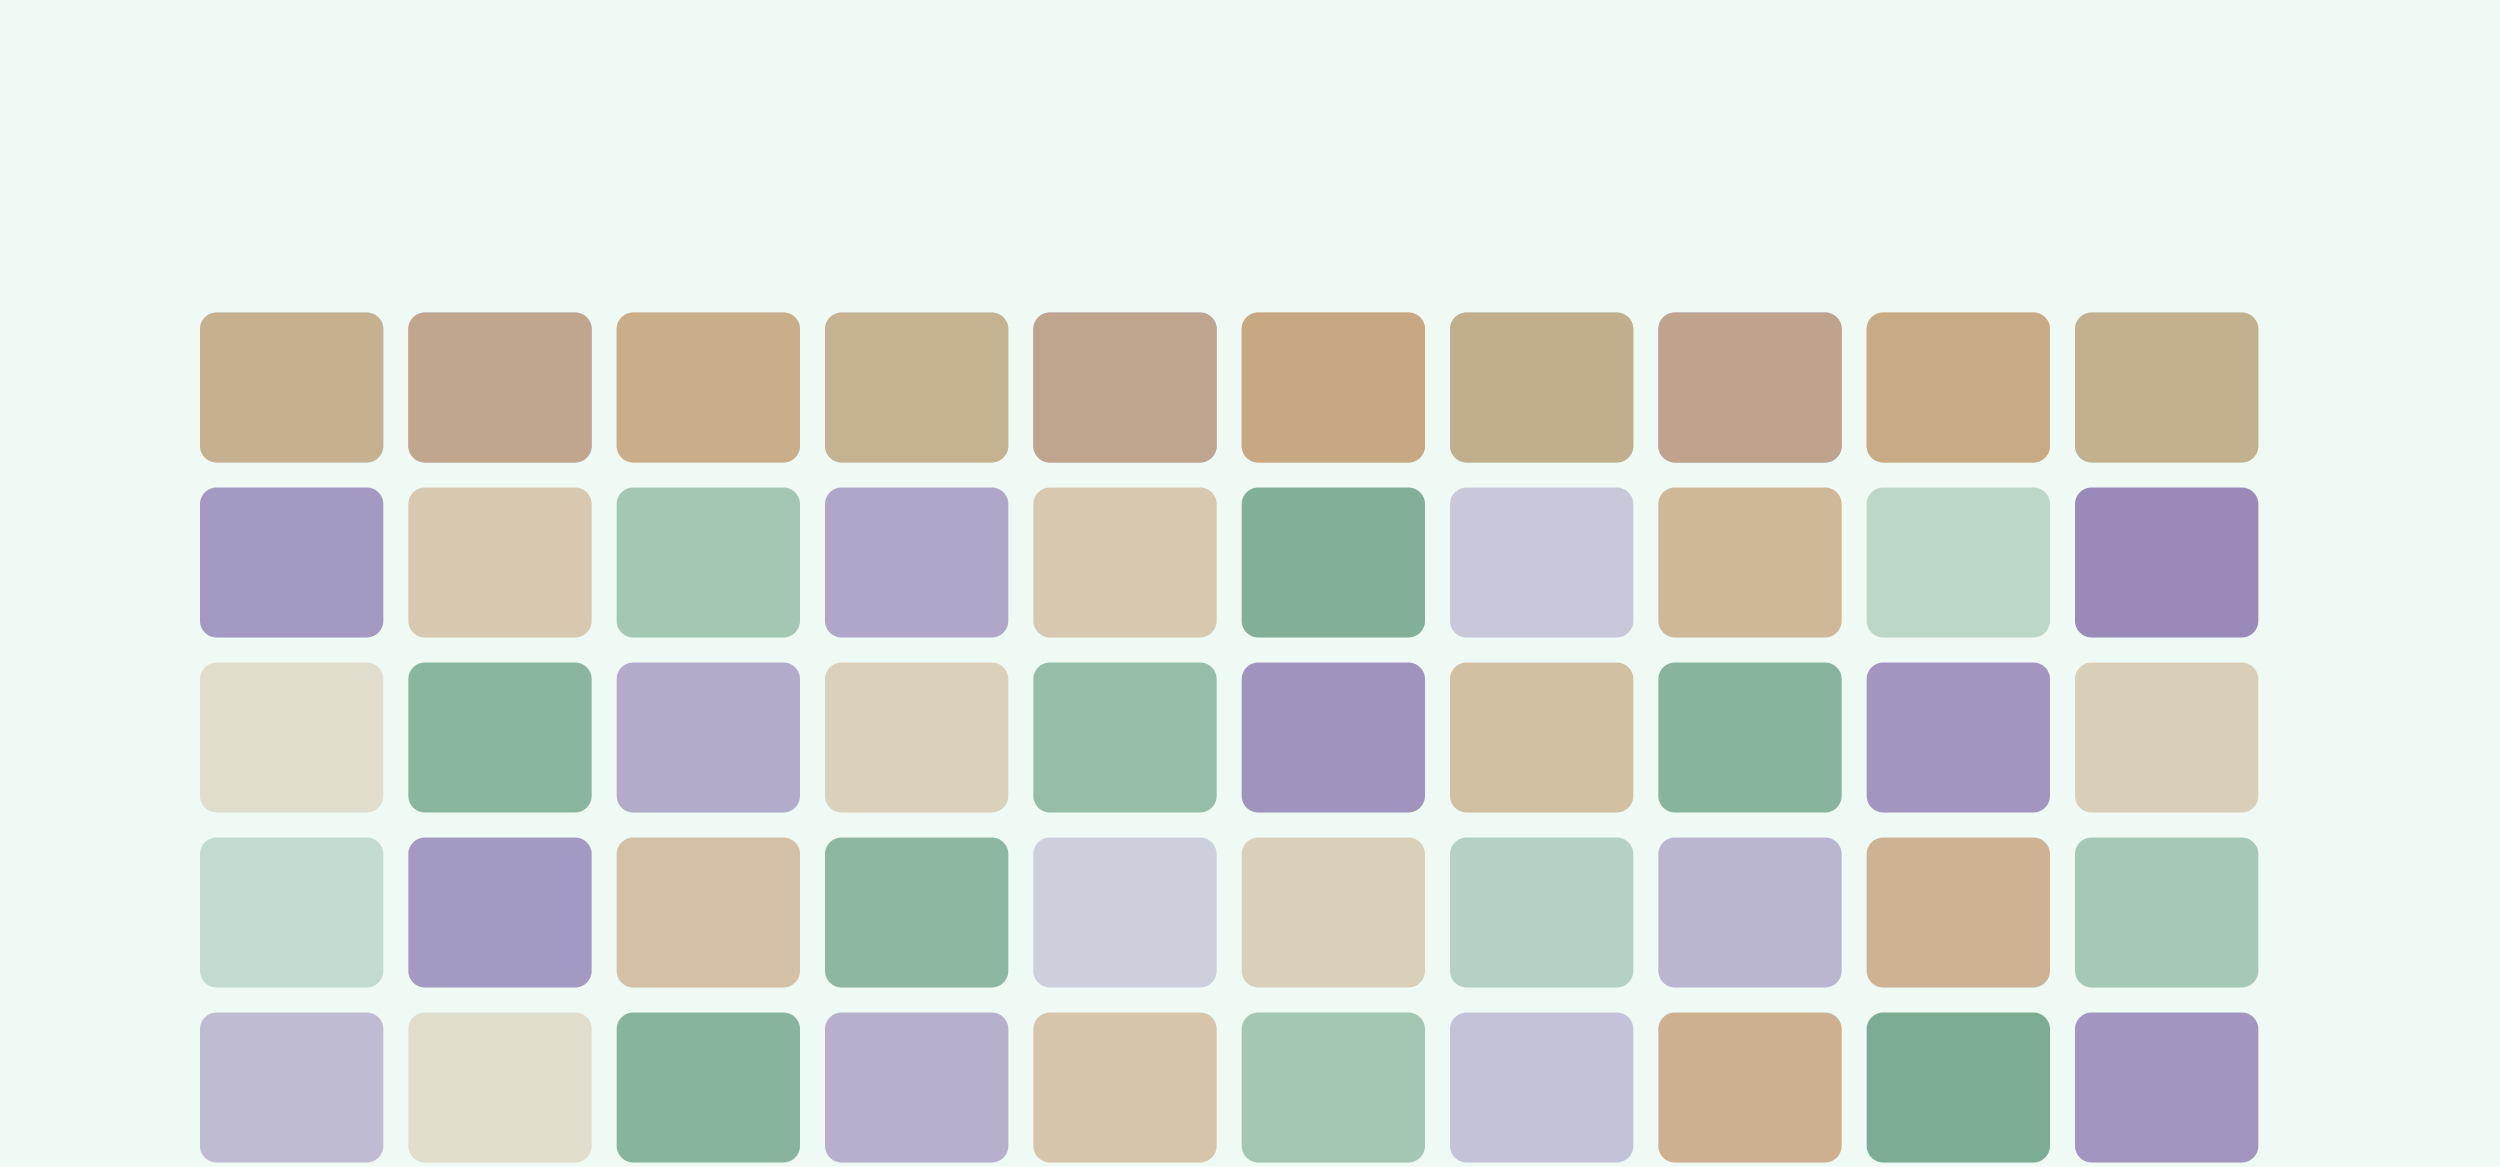
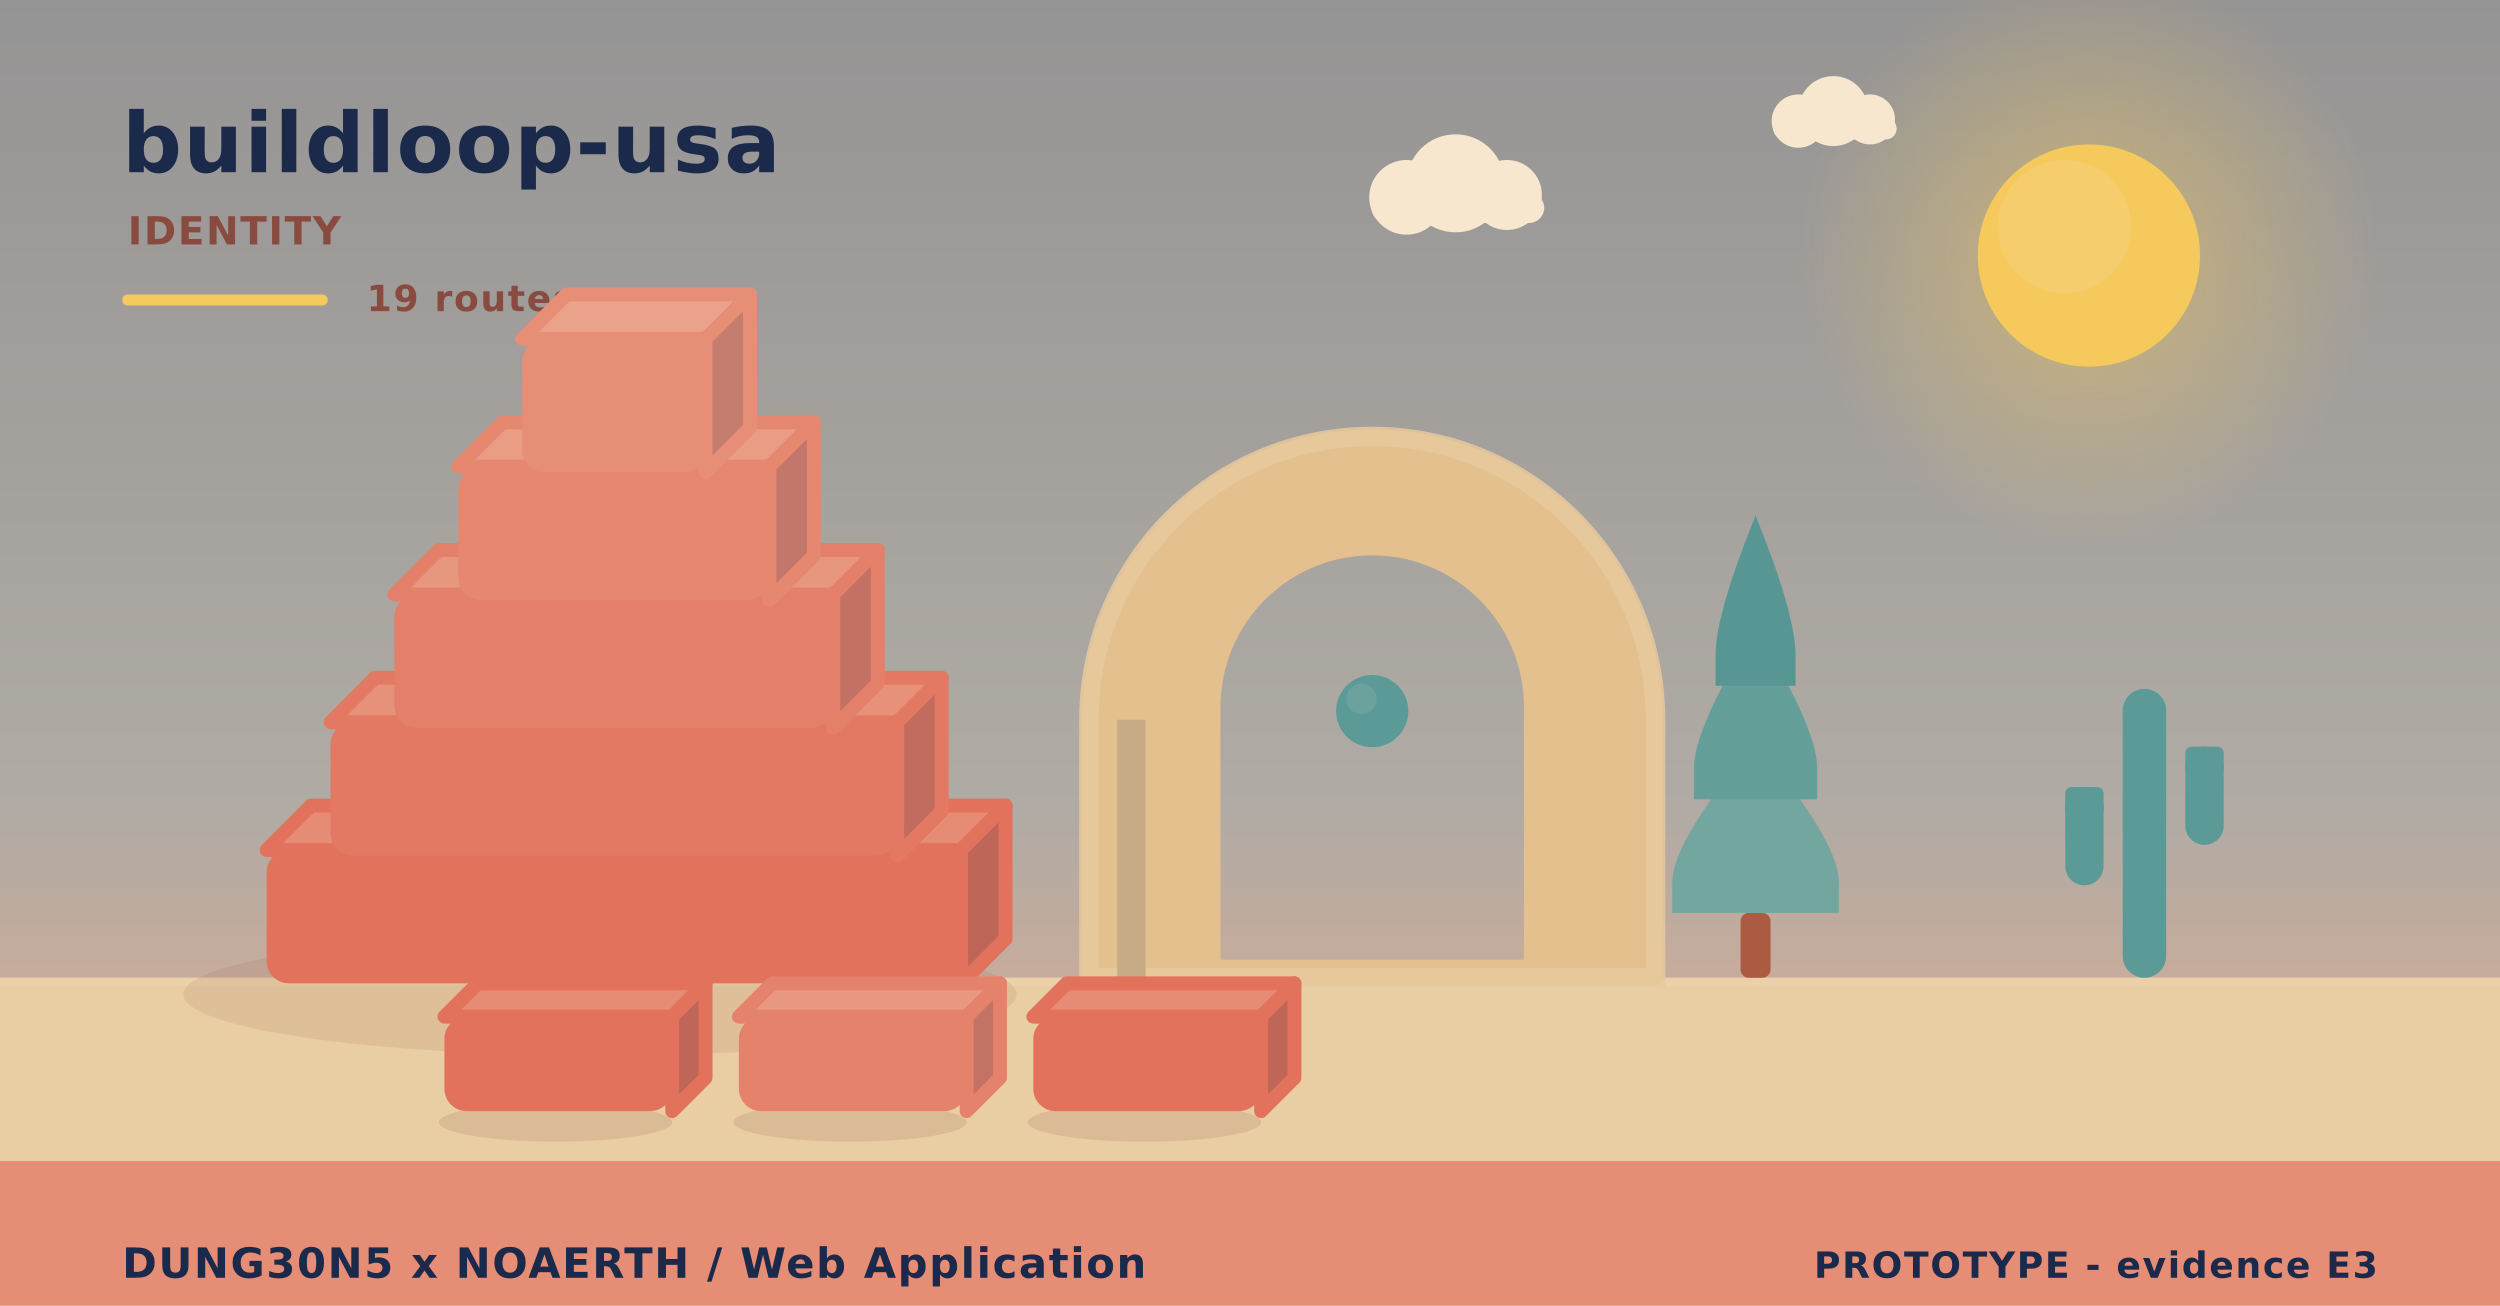
- <svg xmlns="http://www.w3.org/2000/svg" viewBox="0 0 1200 560" width="1200" height="560" role="img" aria-label="buildloop-usa hero">
-   <rect width="1200" height="560" fill="#effaf5" />
-   <defs>
-     <linearGradient id="gh" x1="0" y1="0" x2="1" y2="1">
-       <stop offset="0%" stop-color="#74a68b" />
-       <stop offset="100%" stop-color="#907eb3" />
-     </linearGradient>
-   </defs>
-   <rect x="96.00" y="150.00" width="88.00" height="72.00" rx="8.00" fill="#74a68b" opacity="0.39" />
-   <rect x="196.00" y="150.00" width="88.00" height="72.00" rx="8.00" fill="#907eb3" opacity="0.73" />
-   <rect x="296.00" y="150.00" width="88.00" height="72.00" rx="8.00" fill="#c7a781" opacity="0.63" />
-   <rect x="396.00" y="150.00" width="88.00" height="72.00" rx="8.00" fill="#74a68b" opacity="0.38" />
-   <rect x="496.00" y="150.00" width="88.00" height="72.00" rx="8.00" fill="#907eb3" opacity="0.77" />
-   <rect x="596.00" y="150.00" width="88.00" height="72.00" rx="8.00" fill="#c7a781" opacity="0.94" />
-   <rect x="696.00" y="150.00" width="88.00" height="72.00" rx="8.00" fill="#74a68b" opacity="0.57" />
-   <rect x="796.00" y="150.00" width="88.00" height="72.00" rx="8.00" fill="#907eb3" opacity="0.84" />
-   <rect x="896.00" y="150.00" width="88.00" height="72.00" rx="8.00" fill="#c7a781" opacity="0.83" />
-   <rect x="996.00" y="150.00" width="88.00" height="72.00" rx="8.00" fill="#74a68b" opacity="0.46" />
-   <rect x="96.00" y="234.00" width="88.00" height="72.00" rx="8.00" fill="#907eb3" opacity="0.78" />
-   <rect x="196.00" y="234.00" width="88.00" height="72.00" rx="8.00" fill="#c7a781" opacity="0.60" />
-   <rect x="296.00" y="234.00" width="88.00" height="72.00" rx="8.00" fill="#74a68b" opacity="0.61" />
-   <rect x="396.00" y="234.00" width="88.00" height="72.00" rx="8.00" fill="#907eb3" opacity="0.67" />
-   <rect x="496.00" y="234.00" width="88.00" height="72.00" rx="8.00" fill="#c7a781" opacity="0.60" />
-   <rect x="596.00" y="234.00" width="88.00" height="72.00" rx="8.00" fill="#74a68b" opacity="0.88" />
-   <rect x="696.00" y="234.00" width="88.00" height="72.00" rx="8.00" fill="#907eb3" opacity="0.40" />
-   <rect x="796.00" y="234.00" width="88.00" height="72.00" rx="8.00" fill="#c7a781" opacity="0.80" />
-   <rect x="896.00" y="234.00" width="88.00" height="72.00" rx="8.00" fill="#74a68b" opacity="0.42" />
-   <rect x="996.00" y="234.00" width="88.00" height="72.00" rx="8.00" fill="#907eb3" opacity="0.91" />
-   <rect x="96.00" y="318.00" width="88.00" height="72.00" rx="8.00" fill="#c7a781" opacity="0.35" />
-   <rect x="196.00" y="318.00" width="88.00" height="72.00" rx="8.00" fill="#74a68b" opacity="0.82" />
-   <rect x="296.00" y="318.00" width="88.00" height="72.00" rx="8.00" fill="#907eb3" opacity="0.64" />
-   <rect x="396.00" y="318.00" width="88.00" height="72.00" rx="8.00" fill="#c7a781" opacity="0.50" />
-   <rect x="496.00" y="318.00" width="88.00" height="72.00" rx="8.00" fill="#74a68b" opacity="0.73" />
-   <rect x="596.00" y="318.00" width="88.00" height="72.00" rx="8.00" fill="#907eb3" opacity="0.83" />
-   <rect x="696.00" y="318.00" width="88.00" height="72.00" rx="8.00" fill="#c7a781" opacity="0.71" />
-   <rect x="796.00" y="318.00" width="88.00" height="72.00" rx="8.00" fill="#74a68b" opacity="0.83" />
-   <rect x="896.00" y="318.00" width="88.00" height="72.00" rx="8.00" fill="#907eb3" opacity="0.81" />
-   <rect x="996.00" y="318.00" width="88.00" height="72.00" rx="8.00" fill="#c7a781" opacity="0.53" />
-   <rect x="96.00" y="402.00" width="88.00" height="72.00" rx="8.00" fill="#74a68b" opacity="0.37" />
-   <rect x="196.00" y="402.00" width="88.00" height="72.00" rx="8.00" fill="#907eb3" opacity="0.78" />
-   <rect x="296.00" y="402.00" width="88.00" height="72.00" rx="8.00" fill="#c7a781" opacity="0.69" />
-   <rect x="396.00" y="402.00" width="88.00" height="72.00" rx="8.00" fill="#74a68b" opacity="0.79" />
-   <rect x="496.00" y="402.00" width="88.00" height="72.00" rx="8.00" fill="#907eb3" opacity="0.35" />
-   <rect x="596.00" y="402.00" width="88.00" height="72.00" rx="8.00" fill="#c7a781" opacity="0.51" />
-   <rect x="696.00" y="402.00" width="88.00" height="72.00" rx="8.00" fill="#74a68b" opacity="0.48" />
-   <rect x="796.00" y="402.00" width="88.00" height="72.00" rx="8.00" fill="#907eb3" opacity="0.55" />
-   <rect x="896.00" y="402.00" width="88.00" height="72.00" rx="8.00" fill="#c7a781" opacity="0.85" />
-   <rect x="996.00" y="402.00" width="88.00" height="72.00" rx="8.00" fill="#74a68b" opacity="0.59" />
-   <rect x="96.00" y="486.00" width="88.00" height="72.00" rx="8.00" fill="#907eb3" opacity="0.51" />
-   <rect x="196.00" y="486.00" width="88.00" height="72.00" rx="8.00" fill="#c7a781" opacity="0.35" />
-   <rect x="296.00" y="486.00" width="88.00" height="72.00" rx="8.00" fill="#74a68b" opacity="0.83" />
-   <rect x="396.00" y="486.00" width="88.00" height="72.00" rx="8.00" fill="#907eb3" opacity="0.60" />
-   <rect x="496.00" y="486.00" width="88.00" height="72.00" rx="8.00" fill="#c7a781" opacity="0.63" />
-   <rect x="596.00" y="486.00" width="88.00" height="72.00" rx="8.00" fill="#74a68b" opacity="0.61" />
-   <rect x="696.00" y="486.00" width="88.00" height="72.00" rx="8.00" fill="#907eb3" opacity="0.45" />
-   <rect x="796.00" y="486.00" width="88.00" height="72.00" rx="8.00" fill="#c7a781" opacity="0.88" />
-   <rect x="896.00" y="486.00" width="88.00" height="72.00" rx="8.00" fill="#74a68b" opacity="0.93" />
-   <rect x="996.00" y="486.00" width="88.00" height="72.00" rx="8.00" fill="#907eb3" opacity="0.81" />
+ <svg xmlns="http://www.w3.org/2000/svg" width="900" height="470" viewBox="0 0 900 470" role="img" aria-label="buildloop-usa - identity">
+   <linearGradient id="skyh" x1="0" y1="0" x2="0" y2="1">
+     <stop offset="0" stop-color="#959494" />
+     <stop offset="0.62" stop-color="#b0aba4" />
+     <stop offset="1" stop-color="#f3ad8a" />
+   </linearGradient>
+   <rect width="900" height="470" fill="url(#skyh)" />
+   <radialGradient id="sunh">
+     <stop offset="0.35" stop-color="#f5c95c" stop-opacity="0.34" />
+     <stop offset="1" stop-color="#f5c95c" stop-opacity="0" />
+   </radialGradient>
+   <circle cx="752" cy="92" r="104" fill="url(#sunh)" />
+   <circle cx="752" cy="92" r="40" fill="#f5c95c" />
+   <circle cx="743.2" cy="81.6" r="24" fill="#f5d27e" opacity="0.5" />
  <g>
-     <rect x="96.00" y="150.00" width="88.00" height="72.00" rx="8.00" fill="#c7a781" opacity="0.80" />
-     <animate attributeName="opacity" values="0.25;1.0;0.25" dur="5.933s" begin="1.26s" repeatCount="indefinite" />
+     <circle cx="524" cy="66" r="17.64" fill="#f6e7ce" />
+     <circle cx="506.36" cy="71.04" r="13.44" fill="#f6e7ce" />
+     <circle cx="542.48" cy="70.2" r="12.6" fill="#f6e7ce" />
+     <rect x="493.76" y="69.36" width="62.16" height="10.92" rx="5.46" fill="#f6e7ce" />
+     <animateTransform attributeName="transform" type="translate" values="0 0;24 0;0 0" dur="36s" begin="0s" repeatCount="indefinite" />
  </g>
  <g>
-     <rect x="196.00" y="150.00" width="88.00" height="72.00" rx="8.00" fill="#c7a781" opacity="0.80" />
-     <animate attributeName="opacity" values="0.25;1.0;0.25" dur="5.933s" begin="1.58s" repeatCount="indefinite" />
+     <circle cx="660" cy="40" r="12.6" fill="#f6e7ce" />
+     <circle cx="647.4" cy="43.6" r="9.6" fill="#f6e7ce" />
+     <circle cx="673.2" cy="43" r="9" fill="#f6e7ce" />
+     <rect x="638.4" y="42.4" width="44.4" height="7.8" rx="3.9" fill="#f6e7ce" />
+     <animateTransform attributeName="transform" type="translate" values="0 0;-18 0;0 0" dur="46s" begin="3s" repeatCount="indefinite" />
+   </g>
+   <rect x="0" y="352" width="900" height="118" fill="#e9cda3" />
+   <rect x="0" y="352" width="900" height="3" fill="#ebd1a9" />
+   <text x="44" y="62" font-family="Verdana,DejaVu Sans,sans-serif" font-size="30" font-weight="700" letter-spacing="0.6" fill="#1b2a4a" text-anchor="start">buildloop-usa</text>
+   <text x="46" y="88" font-family="Verdana,DejaVu Sans,sans-serif" font-size="14" font-weight="700" letter-spacing="0.6" fill="#894b3f" text-anchor="start">IDENTITY</text>
+   <rect x="44" y="106" width="74" height="4" rx="2" fill="#f5c95c" />
+   <text x="132" y="112" font-family="Verdana,DejaVu Sans,sans-serif" font-size="13" font-weight="700" letter-spacing="0.6" fill="#894b3f" text-anchor="start">19 routes</text>
+   <ellipse cx="216" cy="358" rx="150" ry="22" fill="rgba(138,90,68,0.11)" />
+   <g>
+     <path d="M96,306 L346,306 L362,290 L112,290 Z" fill="#e68c74" stroke="#e2725b" stroke-width="5" stroke-linejoin="round" />
+     <path d="M346,306 L362,290 L362,338 L346,354 Z" fill="#c06658" stroke="#e2725b" stroke-width="5" stroke-linejoin="round" />
+     <rect x="96" y="306" width="250" height="48" rx="8" fill="#e2725b" />
+     <animateTransform attributeName="transform" type="translate" values="0 10;0 0" dur="0.9s" begin="0s" fill="freeze" />
  </g>
  <g>
-     <rect x="296.00" y="150.00" width="88.00" height="72.00" rx="8.00" fill="#c7a781" opacity="0.80" />
-     <animate attributeName="opacity" values="0.25;1.0;0.25" dur="5.933s" begin="1.9s" repeatCount="indefinite" />
+     <path d="M119,260 L323,260 L339,244 L135,244 Z" fill="#e7917a" stroke="#e37962" stroke-width="5" stroke-linejoin="round" />
+     <path d="M323,260 L339,244 L339,292 L323,308 Z" fill="#c16c5e" stroke="#e37962" stroke-width="5" stroke-linejoin="round" />
+     <rect x="119" y="260" width="204" height="48" rx="8" fill="#e37962" />
+     <animateTransform attributeName="transform" type="translate" values="0 10;0 0" dur="0.9s" begin="0.28s" fill="freeze" />
  </g>
  <g>
-     <rect x="396.00" y="150.00" width="88.00" height="72.00" rx="8.00" fill="#c7a781" opacity="0.80" />
-     <animate attributeName="opacity" values="0.25;1.0;0.25" dur="5.933s" begin="2.22s" repeatCount="indefinite" />
+     <path d="M142,214 L300,214 L316,198 L158,198 Z" fill="#e8977f" stroke="#e48069" stroke-width="5" stroke-linejoin="round" />
+     <path d="M300,214 L316,198 L316,246 L300,262 Z" fill="#c27164" stroke="#e48069" stroke-width="5" stroke-linejoin="round" />
+     <rect x="142" y="214" width="158" height="48" rx="8" fill="#e48069" />
+     <animateTransform attributeName="transform" type="translate" values="0 10;0 0" dur="0.9s" begin="0.56s" fill="freeze" />
  </g>
  <g>
-     <rect x="496.00" y="150.00" width="88.00" height="72.00" rx="8.00" fill="#c7a781" opacity="0.80" />
-     <animate attributeName="opacity" values="0.25;1.0;0.25" dur="5.933s" begin="2.54s" repeatCount="indefinite" />
+     <path d="M165,168 L277,168 L293,152 L181,152 Z" fill="#ea9c85" stroke="#e68770" stroke-width="5" stroke-linejoin="round" />
+     <path d="M277,168 L293,152 L293,200 L277,216 Z" fill="#c3776a" stroke="#e68770" stroke-width="5" stroke-linejoin="round" />
+     <rect x="165" y="168" width="112" height="48" rx="8" fill="#e68770" />
+     <animateTransform attributeName="transform" type="translate" values="0 10;0 0" dur="0.9s" begin="0.84s" fill="freeze" />
  </g>
  <g>
-     <rect x="596.00" y="150.00" width="88.00" height="72.00" rx="8.00" fill="#c7a781" opacity="0.80" />
-     <animate attributeName="opacity" values="0.25;1.0;0.25" dur="5.933s" begin="2.86s" repeatCount="indefinite" />
+     <path d="M188,122 L254,122 L270,106 L204,106 Z" fill="#eaa28a" stroke="#e78e77" stroke-width="5" stroke-linejoin="round" />
+     <path d="M254,122 L270,106 L270,154 L254,170 Z" fill="#c47d6f" stroke="#e78e77" stroke-width="5" stroke-linejoin="round" />
+     <rect x="188" y="122" width="66" height="48" rx="8" fill="#e78e77" />
+     <animateTransform attributeName="transform" type="translate" values="0 10;0 0" dur="0.9s" begin="1.12s" fill="freeze" />
  </g>
+   <path d="M392,352 L392,259.12 A102,102 0 0 1 596,259.12 L596,352 Z M436.88,348 L436.88,254.55 A57.12,57.12 0 0 1 551.12,254.55 L551.12,348 Z" fill="#e3c08d" fill-rule="evenodd" stroke="#e3c08d" stroke-width="5" stroke-linejoin="round" />
+   <path d="M392,352 L392,259.12 A102,102 0 0 1 596,259.12 L596,352 Z" fill="none" stroke="#e8c99d" stroke-width="7" stroke-linecap="round" opacity="0.85" />
+   <rect x="402.2" y="259.12" width="10.2" height="92.88" fill="#c7ab84" />
  <g>
-     <rect x="696.00" y="150.00" width="88.00" height="72.00" rx="8.00" fill="#c7a781" opacity="0.80" />
-     <animate attributeName="opacity" values="0.25;1.0;0.25" dur="5.933s" begin="3.18s" repeatCount="indefinite" />
+     <circle cx="494" cy="256" r="13" fill="#5b9a97" />
+     <circle cx="490.1" cy="251.58" r="5.46" fill="#7aa9a2" opacity="0.55" />
+     <animate attributeName="opacity" values="0.78;1;0.78" dur="5.2s" begin="0s" repeatCount="indefinite" />
  </g>
+   <rect x="626.6" y="328.64" width="10.8" height="23.36" rx="3" fill="#ac5b43" />
+   <path d="M632,267.32 Q602,302.89 602,317.6 Q602,328.64 602,328.64 L662,328.64 Q662,328.64 662,317.6 Q662,302.89 632,267.32 Z" fill="#74a6a0" />
+   <path d="M632,226.44 Q609.8,262.01 609.8,276.72 Q609.8,287.76 609.8,287.76 L654.2,287.76 Q654.2,287.76 654.2,276.72 Q654.2,262.01 632,226.44 Z" fill="#649f9a" />
+   <path d="M632,185.56 Q617.6,221.13 617.6,235.84 Q617.6,246.88 617.6,246.88 L646.4,246.88 Q646.4,246.88 646.4,235.84 Q646.4,221.13 632,185.56 Z" fill="#589694" />
+   <rect x="764.18" y="248" width="15.64" height="104" rx="7.82" fill="#5b9a97" />
+   <rect x="743.48" y="283.36" width="13.8" height="35.36" rx="6.9" fill="#5b9a97" />
+   <rect x="743.48" y="283.36" width="13.8" height="10.4" rx="2.3" fill="#5b9a97" />
+   <rect x="786.72" y="268.8" width="13.8" height="35.36" rx="6.9" fill="#5b9a97" />
+   <rect x="786.72" y="268.8" width="13.8" height="10.4" rx="2.3" fill="#5b9a97" />
+   <ellipse cx="200" cy="404" rx="42" ry="7" fill="rgba(138,90,68,0.15)" />
  <g>
-     <rect x="796.00" y="150.00" width="88.00" height="72.00" rx="8.00" fill="#c7a781" opacity="0.80" />
-     <animate attributeName="opacity" values="0.25;1.0;0.25" dur="5.933s" begin="3.5s" repeatCount="indefinite" />
+     <path d="M160,366 L242,366 L254,354 L172,354 Z" fill="#e68c74" stroke="#e2725b" stroke-width="5" stroke-linejoin="round" />
+     <path d="M242,366 L254,354 L254,388 L242,400 Z" fill="#c06658" stroke="#e2725b" stroke-width="5" stroke-linejoin="round" />
+     <rect x="160" y="366" width="82" height="34" rx="8" fill="#e2725b" />
+     <animateTransform attributeName="transform" type="translate" values="0 10;0 0" dur="0.7s" begin="0.8s" fill="freeze" />
  </g>
+   <ellipse cx="306" cy="404" rx="42" ry="7" fill="rgba(138,90,68,0.15)" />
  <g>
-     <rect x="896.00" y="150.00" width="88.00" height="72.00" rx="8.00" fill="#c7a781" opacity="0.80" />
-     <animate attributeName="opacity" values="0.25;1.0;0.25" dur="5.933s" begin="3.82s" repeatCount="indefinite" />
+     <path d="M266,366 L348,366 L360,354 L278,354 Z" fill="#e99881" stroke="#e5826b" stroke-width="5" stroke-linejoin="round" />
+     <path d="M348,366 L360,354 L360,388 L348,400 Z" fill="#c37365" stroke="#e5826b" stroke-width="5" stroke-linejoin="round" />
+     <rect x="266" y="366" width="82" height="34" rx="8" fill="#e5826b" />
+     <animateTransform attributeName="transform" type="translate" values="0 10;0 0" dur="0.7s" begin="0.95s" fill="freeze" />
  </g>
+   <ellipse cx="412" cy="404" rx="42" ry="7" fill="rgba(138,90,68,0.15)" />
  <g>
-     <rect x="996.00" y="150.00" width="88.00" height="72.00" rx="8.00" fill="#c7a781" opacity="0.80" />
-     <animate attributeName="opacity" values="0.25;1.0;0.25" dur="5.933s" begin="4.14s" repeatCount="indefinite" />
+     <path d="M372,366 L454,366 L466,354 L384,354 Z" fill="#e68c74" stroke="#e2725b" stroke-width="5" stroke-linejoin="round" />
+     <path d="M454,366 L466,354 L466,388 L454,400 Z" fill="#c06658" stroke="#e2725b" stroke-width="5" stroke-linejoin="round" />
+     <rect x="372" y="366" width="82" height="34" rx="8" fill="#e2725b" />
+     <animateTransform attributeName="transform" type="translate" values="0 10;0 0" dur="0.7s" begin="1.1s" fill="freeze" />
  </g>
+   <rect x="0" y="418" width="900" height="52" rx="0" fill="#e68972" opacity="0.94" />
+   <text x="44" y="460" font-family="Verdana,DejaVu Sans,sans-serif" font-size="15" font-weight="700" letter-spacing="0.6" fill="#1b2a4a" text-anchor="start">DUNG30N5 x NOAERTH  /  Web Application</text>
+   <text x="856" y="460" font-family="Verdana,DejaVu Sans,sans-serif" font-size="13" font-weight="700" letter-spacing="0.6" fill="#1b2a4a" text-anchor="end">PROTOTYPE  -  evidence E3</text>
</svg>
